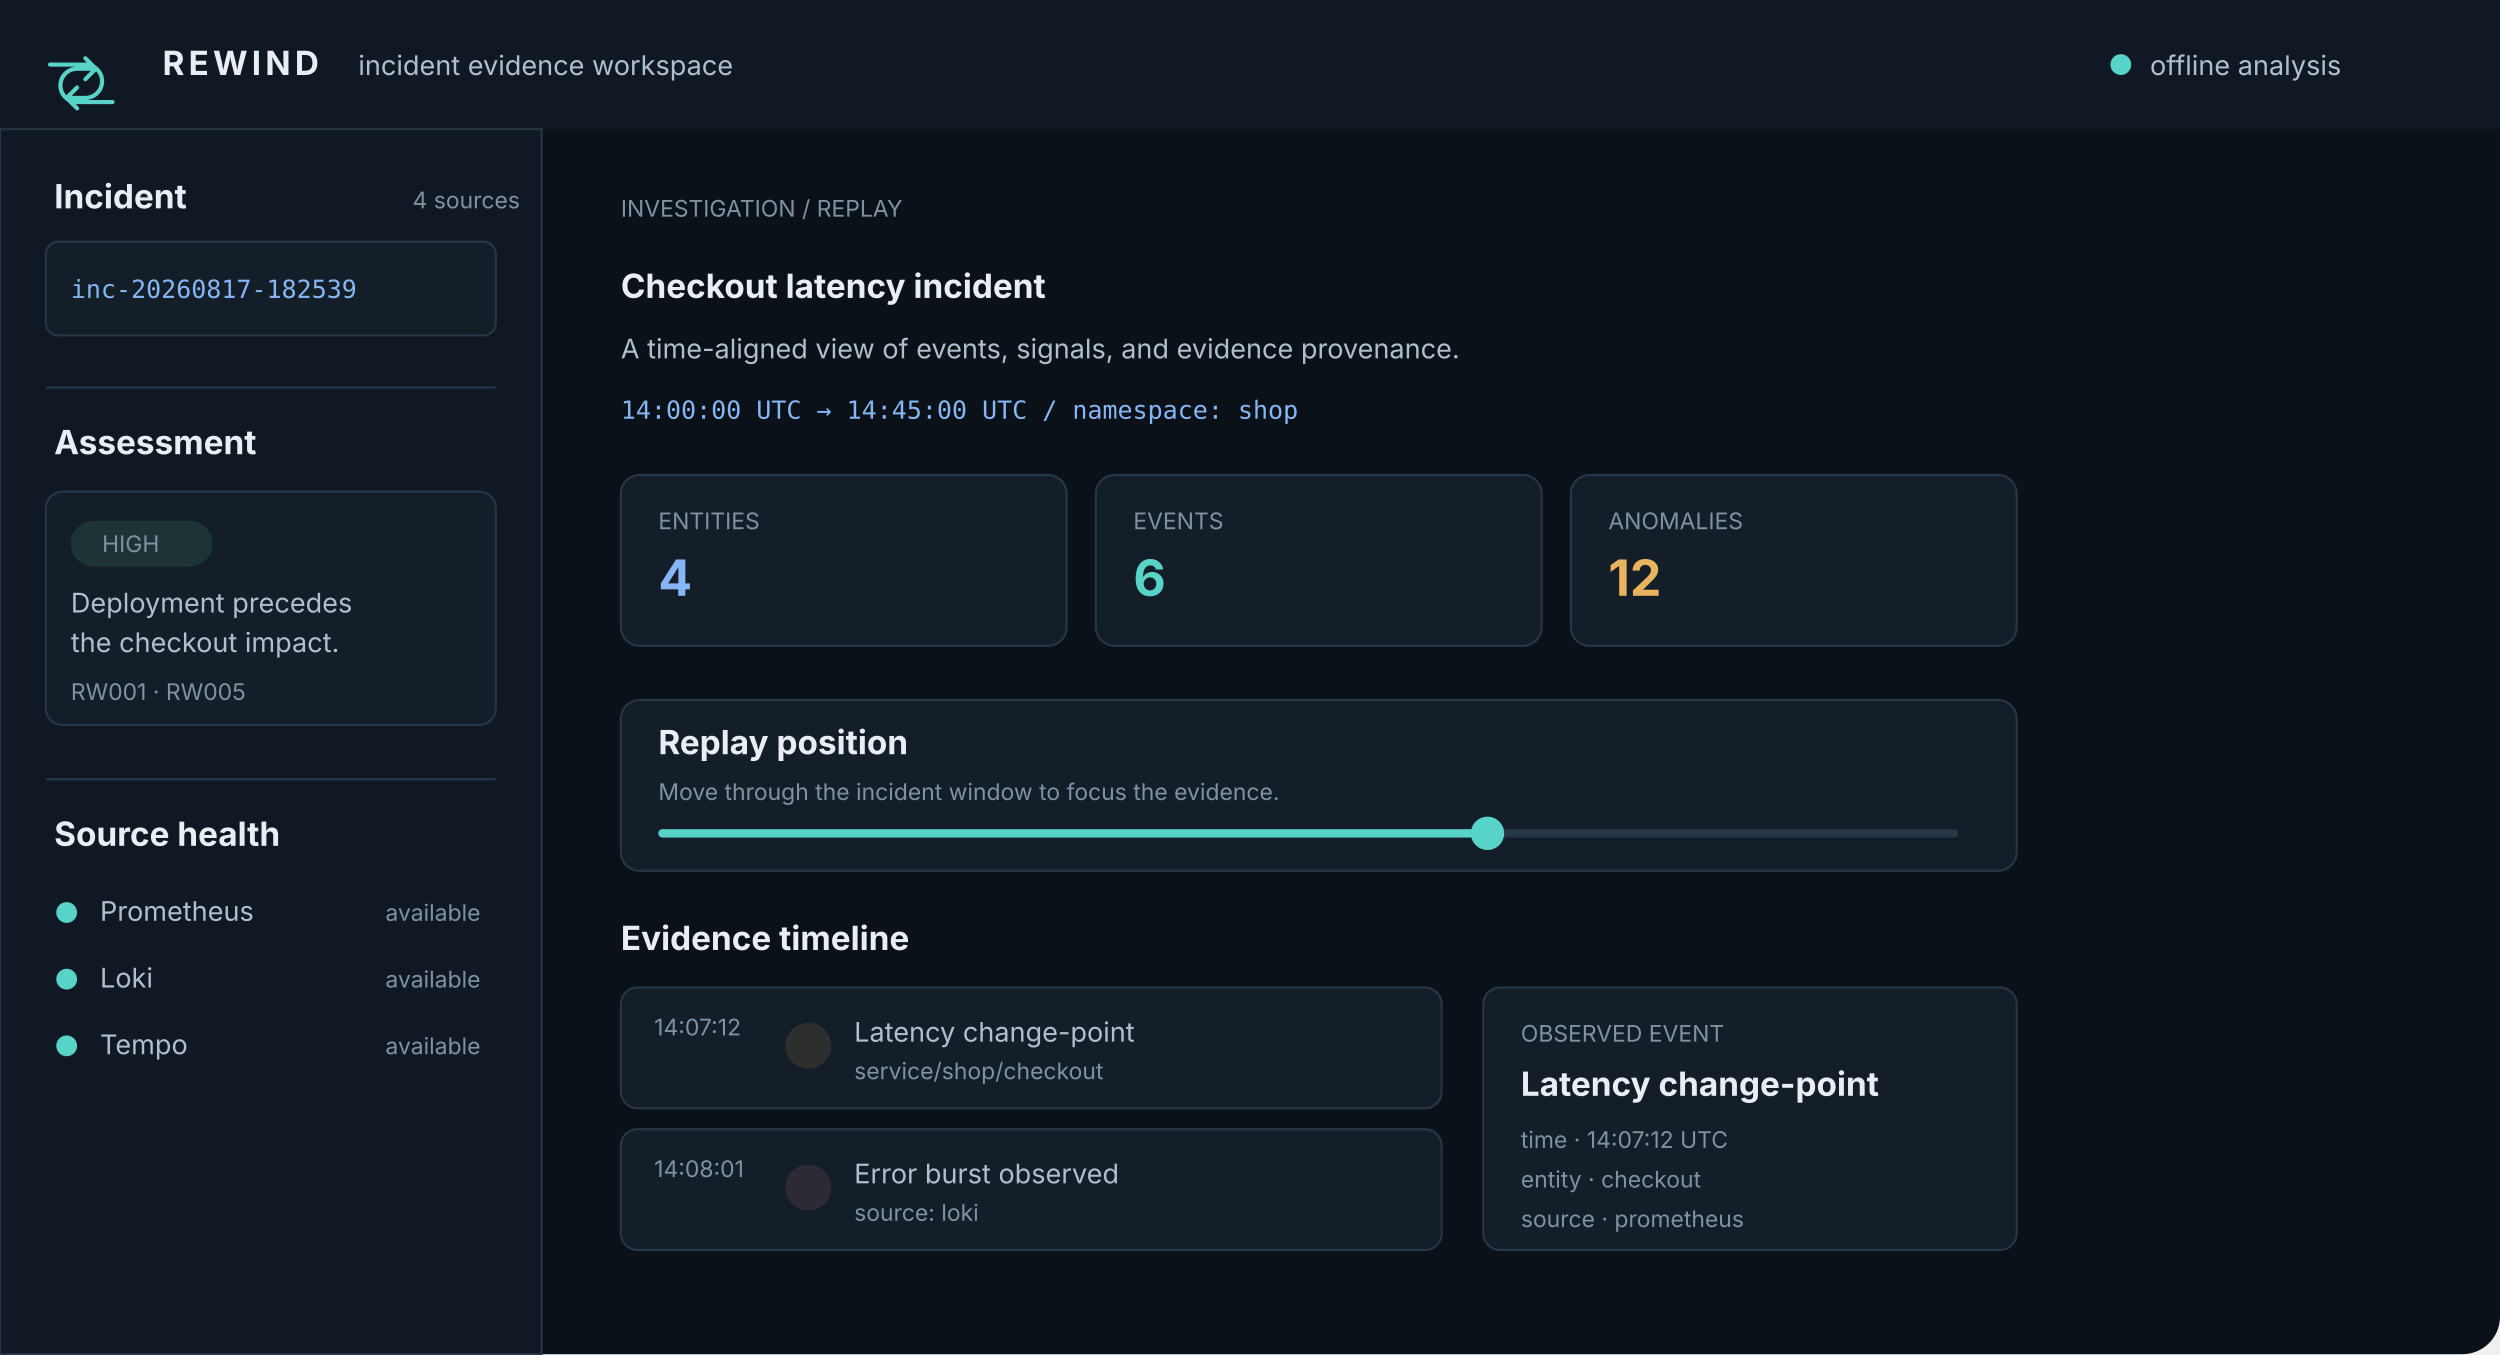
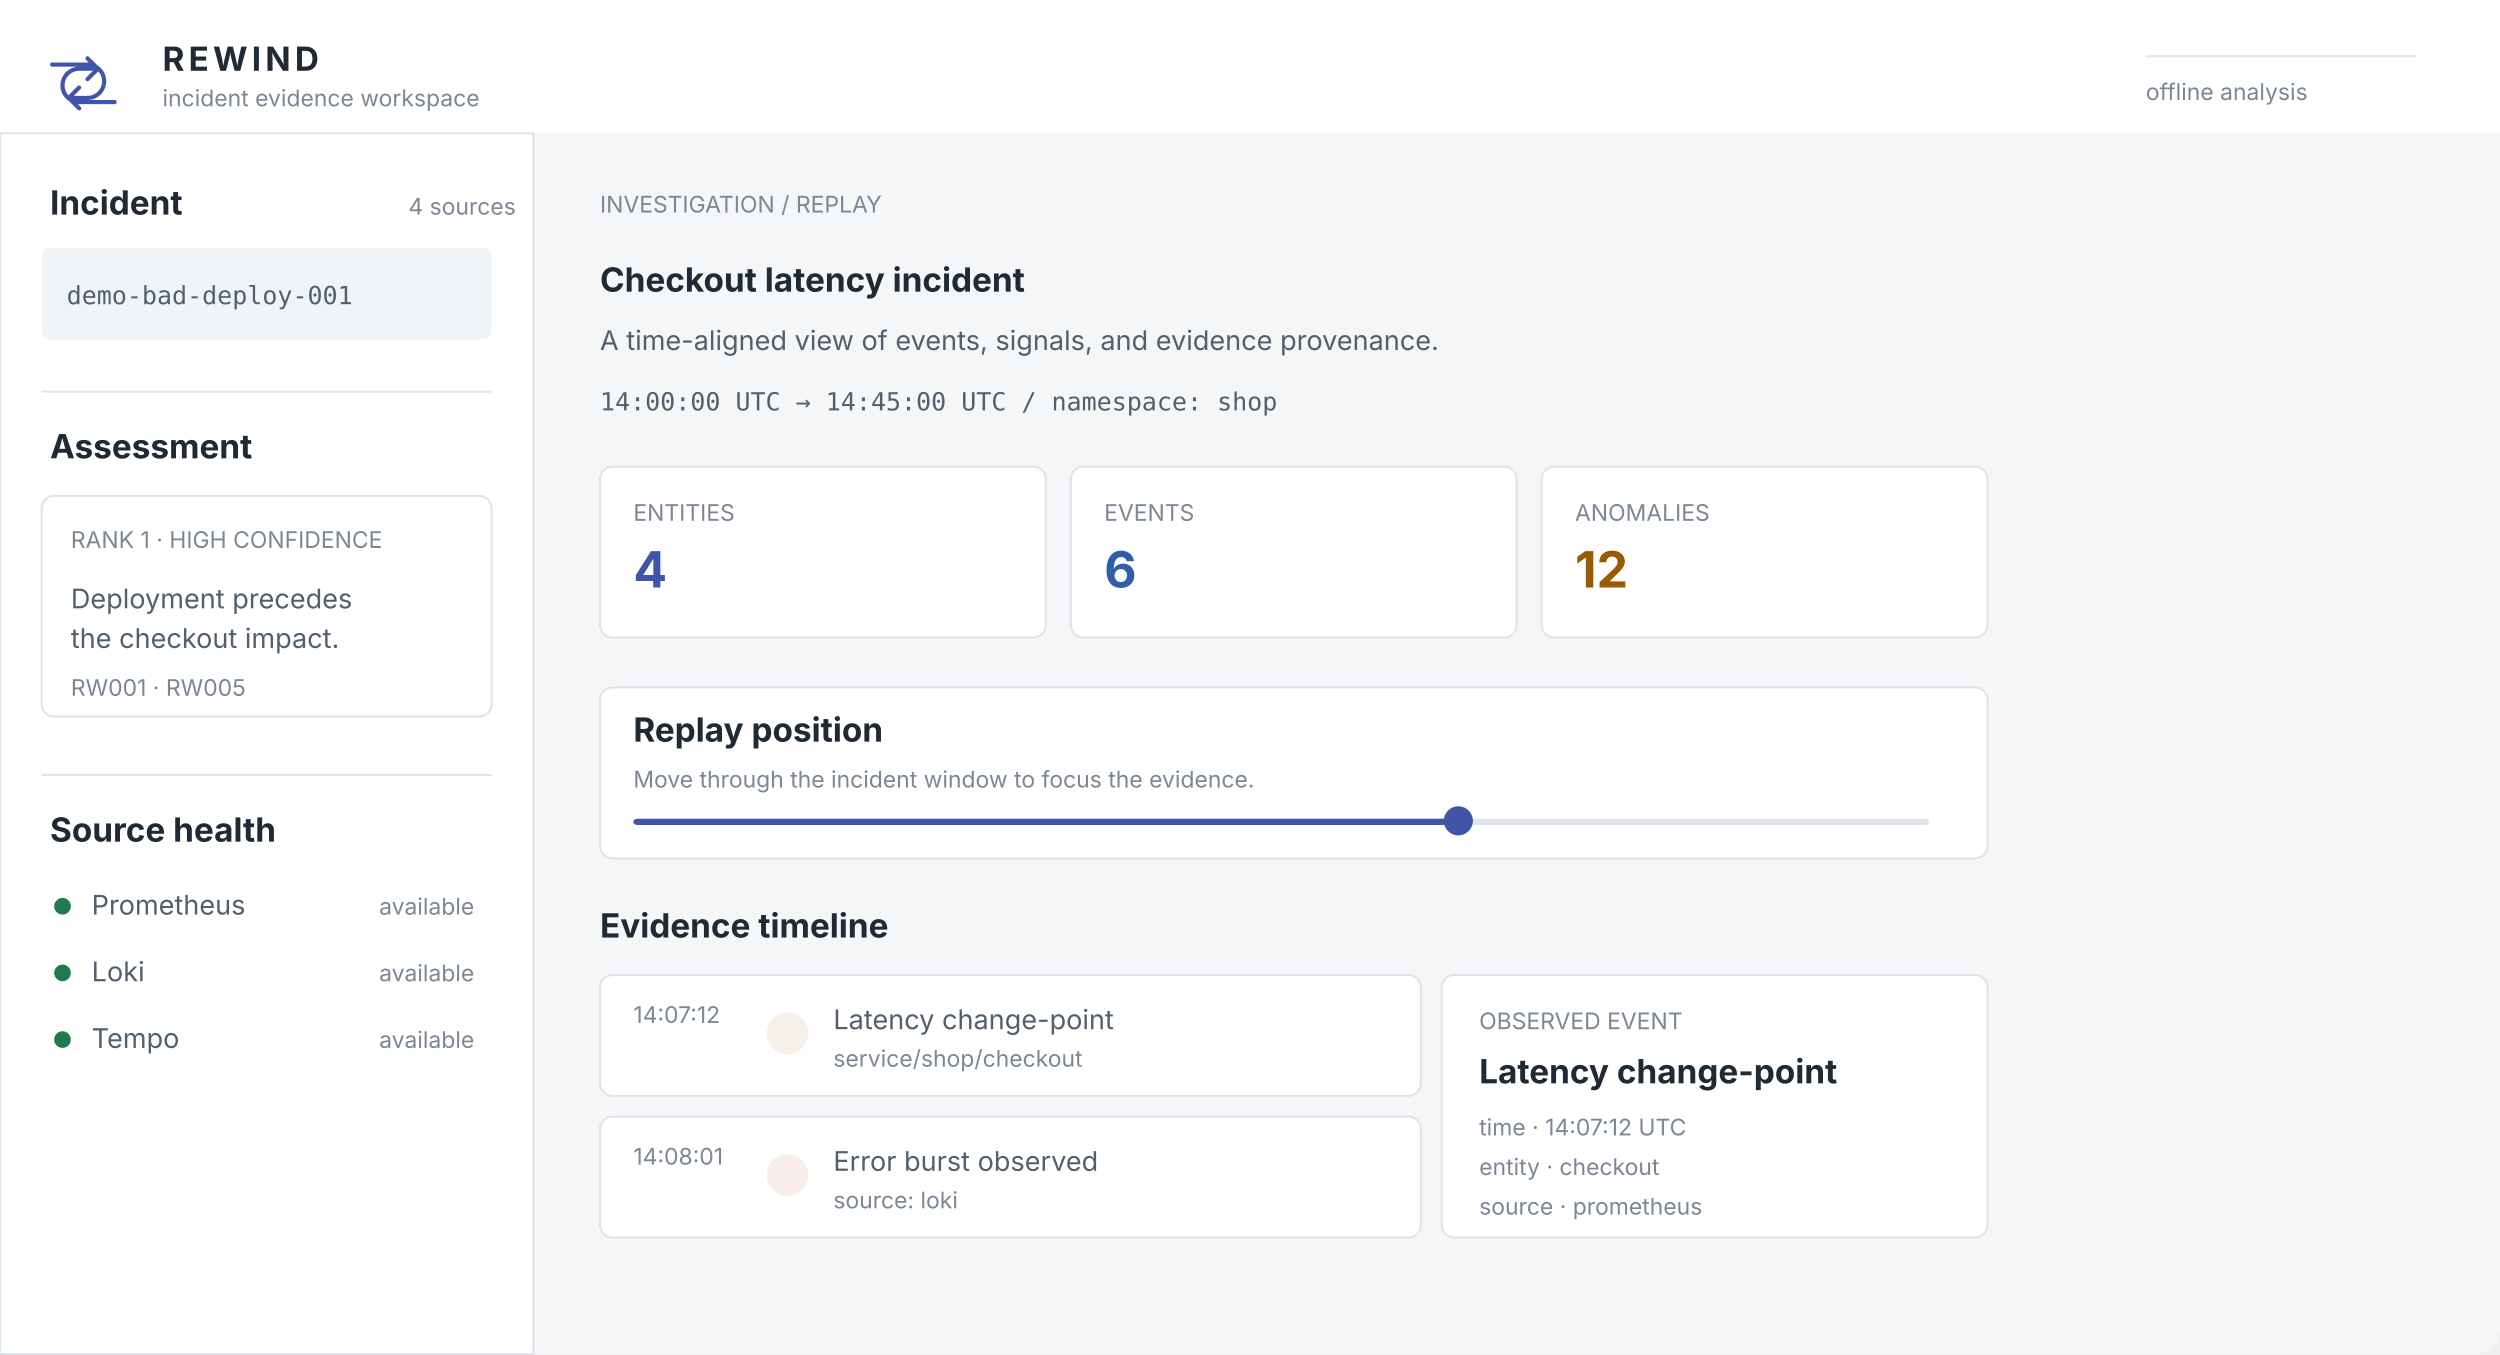
<svg xmlns="http://www.w3.org/2000/svg" viewBox="0 0 1200 650" role="img" aria-labelledby="title desc">
-   <style>text{font-family:Inter,Arial,sans-serif;fill:#e8eef4}.tiny{font-size:11px;fill:#7f92a3}.small{font-size:13px;fill:#b0bfcc}.label{font-size:16px;font-weight:700}.mono{font-family:Consolas,monospace;font-size:12px;fill:#86b7f4}.box{fill:#131e29;stroke:#263747}.teal{fill:#58d3c7}.blue{fill:#86b7f4}.warn{fill:#e9b45e}</style>
-   <rect width="1200" height="650" rx="18" fill="#0b1118" />
-   <rect x="0" y="0" width="1200" height="62" fill="#101923" />
-   <path d="M24 31h17a8 8 0 1 1 0 16H32m0 0 5-5m-5 5 5 5M54 49H37a8 8 0 1 1 0-16h9m0 0-5-5m5 5-5 5" stroke="#58d3c7" stroke-width="2" fill="none" stroke-linecap="round" />
-   <text x="78" y="36" class="label" letter-spacing="2">REWIND</text>
-   <text x="172" y="36" class="small">incident evidence workspace</text>
-   <circle cx="1018" cy="31" r="5" class="teal" />
-   <text x="1032" y="36" class="small">offline analysis</text>
-   <rect x="0" y="62" width="260" height="588" fill="#101923" stroke="#263747" />
-   <text x="26" y="100" class="label">Incident</text>
-   <text x="198" y="100" class="tiny">4 sources</text>
-   <rect x="22" y="116" width="216" height="45" rx="6" class="box" />
-   <text x="34" y="143" class="mono">inc-20260817-182539</text>
-   <path d="M22 186h216" stroke="#263747" />
-   <text x="26" y="218" class="label">Assessment</text>
-   <rect x="22" y="236" width="216" height="112" rx="8" class="box" />
-   <rect x="34" y="250" width="68" height="22" rx="11" fill="rgba(103,211,156,.12)" />
-   <text x="49" y="265" class="tiny" fill="#67d39c">HIGH</text>
-   <text x="34" y="294" class="small">Deployment precedes</text>
-   <text x="34" y="313" class="small">the checkout impact.</text>
-   <text x="34" y="336" class="tiny">RW001 · RW005</text>
-   <path d="M22 374h216" stroke="#263747" />
-   <text x="26" y="406" class="label">Source health</text>
-   <circle cx="32" cy="438" r="5" class="teal" />
-   <text x="48" y="442" class="small">Prometheus</text>
-   <text x="185" y="442" class="tiny">available</text>
-   <circle cx="32" cy="470" r="5" class="teal" />
-   <text x="48" y="474" class="small">Loki</text>
-   <text x="185" y="474" class="tiny">available</text>
-   <circle cx="32" cy="502" r="5" class="teal" />
-   <text x="48" y="506" class="small">Tempo</text>
-   <text x="185" y="506" class="tiny">available</text>
-   <text x="298" y="104" class="tiny" fill="#58d3c7">INVESTIGATION / REPLAY</text>
-   <text x="298" y="143" class="label" font-size="28">Checkout latency incident</text>
-   <text x="298" y="172" class="small">A time-aligned view of events, signals, and evidence provenance.</text>
-   <text x="298" y="201" class="mono">14:00:00 UTC → 14:45:00 UTC   /   namespace: shop</text>
-   <rect x="298" y="228" width="214" height="82" rx="9" class="box" />
-   <text x="316" y="254" class="tiny">ENTITIES</text>
-   <text x="316" y="286" class="blue" font-size="24" font-weight="700">4</text>
-   <rect x="526" y="228" width="214" height="82" rx="9" class="box" />
-   <text x="544" y="254" class="tiny">EVENTS</text>
-   <text x="544" y="286" class="teal" font-size="24" font-weight="700">6</text>
-   <rect x="754" y="228" width="214" height="82" rx="9" class="box" />
-   <text x="772" y="254" class="tiny">ANOMALIES</text>
-   <text x="772" y="286" class="warn" font-size="24" font-weight="700">12</text>
-   <rect x="298" y="336" width="670" height="82" rx="9" class="box" />
-   <text x="316" y="362" class="label">Replay position</text>
-   <text x="316" y="384" class="tiny">Move through the incident window to focus the evidence.</text>
-   <rect x="316" y="398" width="624" height="4" rx="2" fill="#263747" />
-   <rect x="316" y="398" width="398" height="4" rx="2" class="teal" />
-   <circle cx="714" cy="400" r="8" class="teal" />
-   <text x="298" y="456" class="label">Evidence timeline</text>
-   <rect x="298" y="474" width="394" height="58" rx="8" class="box" />
-   <text x="314" y="497" class="tiny">14:07:12</text>
-   <circle cx="388" cy="502" r="11" fill="rgba(233,180,94,.12)" />
-   <text x="410" y="500" class="small">Latency change-point</text>
-   <text x="410" y="518" class="tiny">service/shop/checkout</text>
-   <rect x="298" y="542" width="394" height="58" rx="8" class="box" />
-   <text x="314" y="565" class="tiny">14:08:01</text>
-   <circle cx="388" cy="570" r="11" fill="rgba(239,133,142,.12)" />
-   <text x="410" y="568" class="small">Error burst observed</text>
-   <text x="410" y="586" class="tiny">source: loki</text>
-   <rect x="712" y="474" width="256" height="126" rx="8" class="box" />
-   <text x="730" y="500" class="tiny" fill="#58d3c7">OBSERVED EVENT</text>
-   <text x="730" y="526" class="label">Latency change-point</text>
-   <text x="730" y="551" class="tiny">time · 14:07:12 UTC</text>
-   <text x="730" y="570" class="tiny">entity · checkout</text>
-   <text x="730" y="589" class="tiny">source · prometheus</text>
+   <style>text{font-family:Inter,Arial,sans-serif;fill:#202a35}.tiny{font-size:11px;fill:#7b8794}.small{font-size:13px;fill:#52606d}.label{font-size:16px;font-weight:650}.mono{font-family:Consolas,monospace;font-size:12px;fill:#52606d}.box{fill:#fff;stroke:#dfe4ea}.indigo{fill:#4055a8}.blue{fill:#2f5fa7}.warn{fill:#9a5a00}.red{fill:#b42318}.muted{fill:#f1f4f7}</style>
+   <rect width="1200" height="650" rx="12" fill="#f4f6f8" />
+   <rect x="0" y="0" width="1200" height="64" fill="#fff" />
+   <path d="M25 31h17a8 8 0 1 1 0 16H33m0 0 5-5m-5 5 5 5M55 49H38a8 8 0 1 1 0-16h9m0 0-5-5m5 5-5 5" stroke="#4055a8" stroke-width="2" fill="none" stroke-linecap="round" />
+   <text x="78" y="34" class="label" letter-spacing="2">REWIND</text>
+   <text x="78" y="51" class="tiny">incident evidence workspace</text>
+   <path d="M1030 27h130" stroke="#dfe4ea" />
+   <text x="1030" y="48" class="tiny">offline analysis</text>
+   <rect x="0" y="64" width="256" height="586" fill="#fff" stroke="#dfe4ea" />
+   <text x="24" y="103" class="label">Incident</text>
+   <text x="196" y="103" class="tiny">4 sources</text>
+   <rect x="20" y="119" width="216" height="44" rx="4" class="muted" />
+   <text x="32" y="146" class="mono">demo-bad-deploy-001</text>
+   <path d="M20 188h216" stroke="#dfe4ea" />
+   <text x="24" y="220" class="label">Assessment</text>
+   <rect x="20" y="238" width="216" height="106" rx="6" class="box" />
+   <text x="34" y="263" class="tiny">RANK 1 · HIGH CONFIDENCE</text>
+   <text x="34" y="292" class="small">Deployment precedes</text>
+   <text x="34" y="311" class="small">the checkout impact.</text>
+   <text x="34" y="334" class="tiny">RW001 · RW005</text>
+   <path d="M20 372h216" stroke="#dfe4ea" />
+   <text x="24" y="404" class="label">Source health</text>
+   <circle cx="30" cy="435" r="4" fill="#217a4c" />
+   <text x="44" y="439" class="small">Prometheus</text>
+   <text x="182" y="439" class="tiny">available</text>
+   <circle cx="30" cy="467" r="4" fill="#217a4c" />
+   <text x="44" y="471" class="small">Loki</text>
+   <text x="182" y="471" class="tiny">available</text>
+   <circle cx="30" cy="499" r="4" fill="#217a4c" />
+   <text x="44" y="503" class="small">Tempo</text>
+   <text x="182" y="503" class="tiny">available</text>
+   <text x="288" y="102" class="tiny" fill="#4055a8">INVESTIGATION / REPLAY</text>
+   <text x="288" y="140" class="label" font-size="27">Checkout latency incident</text>
+   <text x="288" y="168" class="small">A time-aligned view of events, signals, and evidence provenance.</text>
+   <text x="288" y="197" class="mono">14:00:00 UTC → 14:45:00 UTC  /  namespace: shop</text>
+   <rect x="288" y="224" width="214" height="82" rx="6" class="box" />
+   <text x="304" y="250" class="tiny">ENTITIES</text>
+   <text x="304" y="282" class="indigo" font-size="24" font-weight="650">4</text>
+   <rect x="514" y="224" width="214" height="82" rx="6" class="box" />
+   <text x="530" y="250" class="tiny">EVENTS</text>
+   <text x="530" y="282" class="blue" font-size="24" font-weight="650">6</text>
+   <rect x="740" y="224" width="214" height="82" rx="6" class="box" />
+   <text x="756" y="250" class="tiny">ANOMALIES</text>
+   <text x="756" y="282" class="warn" font-size="24" font-weight="650">12</text>
+   <rect x="288" y="330" width="666" height="82" rx="6" class="box" />
+   <text x="304" y="356" class="label">Replay position</text>
+   <text x="304" y="378" class="tiny">Move through the incident window to focus the evidence.</text>
+   <rect x="304" y="393" width="622" height="3" rx="2" fill="#dfe4ea" />
+   <rect x="304" y="393" width="396" height="3" rx="2" class="indigo" />
+   <circle cx="700" cy="394" r="7" class="indigo" />
+   <text x="288" y="450" class="label">Evidence timeline</text>
+   <rect x="288" y="468" width="394" height="58" rx="6" class="box" />
+   <text x="304" y="491" class="tiny">14:07:12</text>
+   <circle cx="378" cy="496" r="10" fill="#9a5a0017" />
+   <text x="400" y="494" class="small">Latency change-point</text>
+   <text x="400" y="512" class="tiny">service/shop/checkout</text>
+   <rect x="288" y="536" width="394" height="58" rx="6" class="box" />
+   <text x="304" y="559" class="tiny">14:08:01</text>
+   <circle cx="378" cy="564" r="10" fill="#b4231814" />
+   <text x="400" y="562" class="small">Error burst observed</text>
+   <text x="400" y="580" class="tiny">source: loki</text>
+   <rect x="692" y="468" width="262" height="126" rx="6" class="box" />
+   <text x="710" y="494" class="tiny">OBSERVED EVENT</text>
+   <text x="710" y="520" class="label">Latency change-point</text>
+   <text x="710" y="545" class="tiny">time · 14:07:12 UTC</text>
+   <text x="710" y="564" class="tiny">entity · checkout</text>
+   <text x="710" y="583" class="tiny">source · prometheus</text>
</svg>
